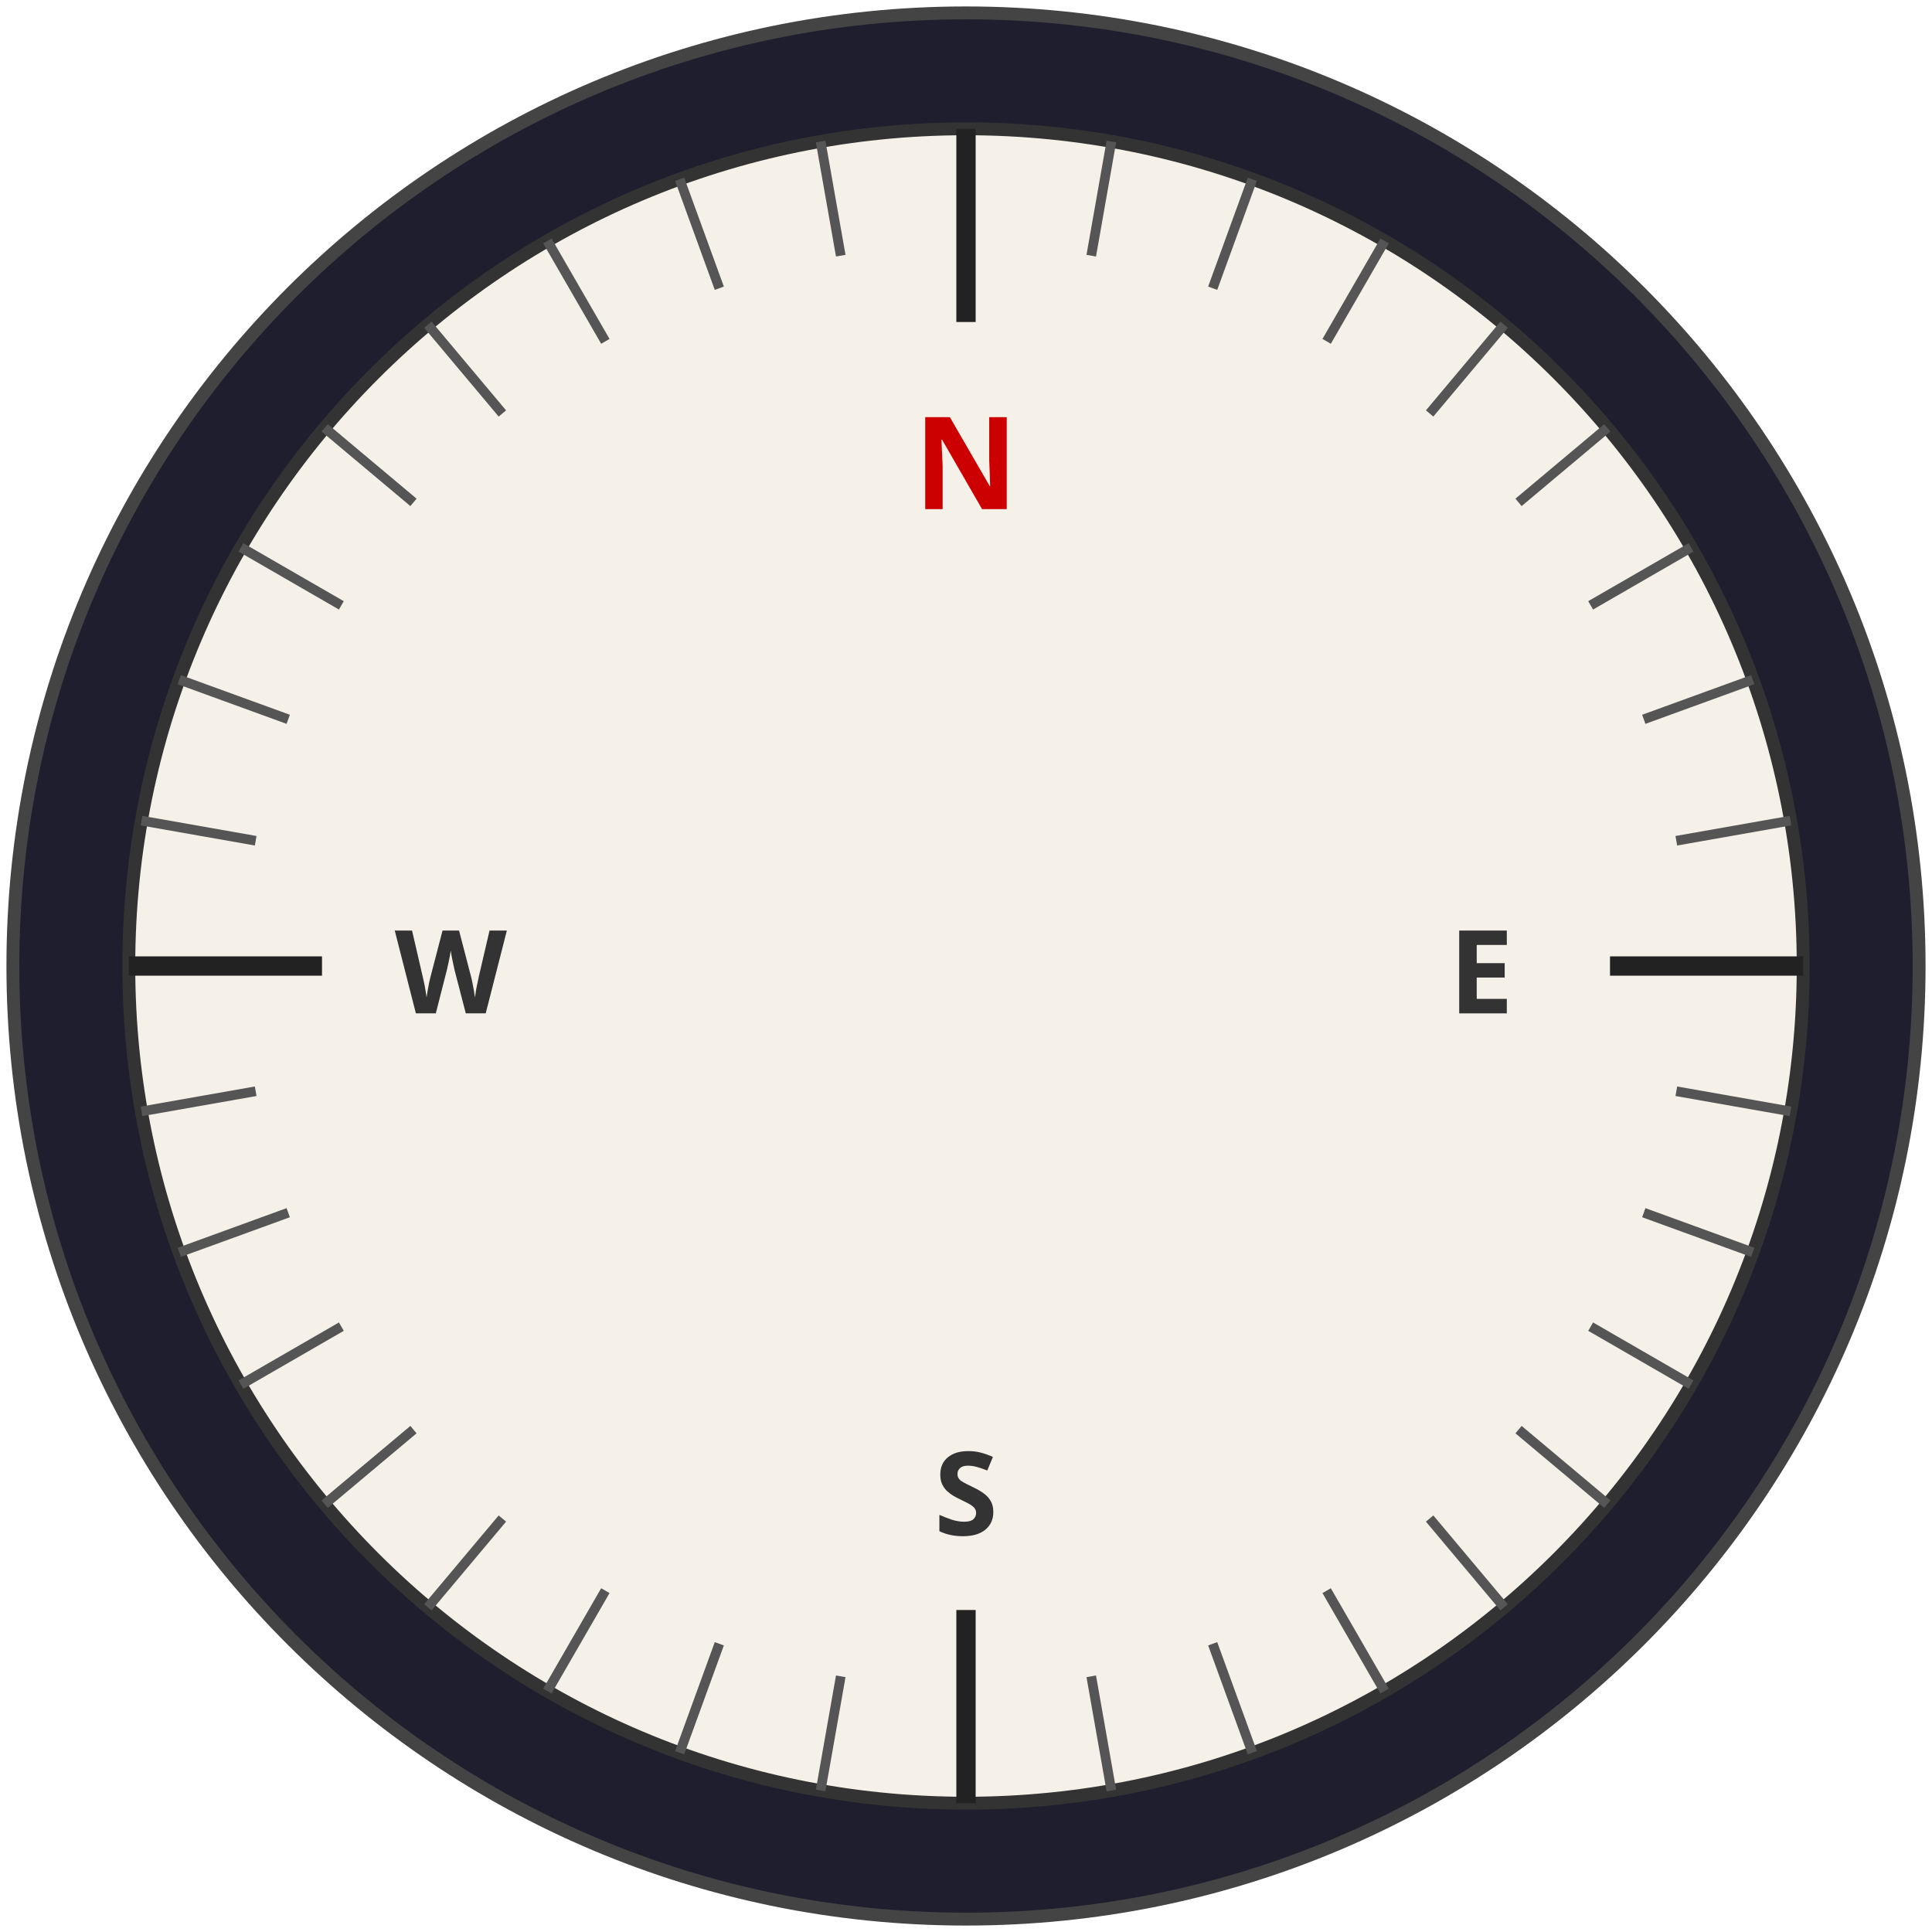
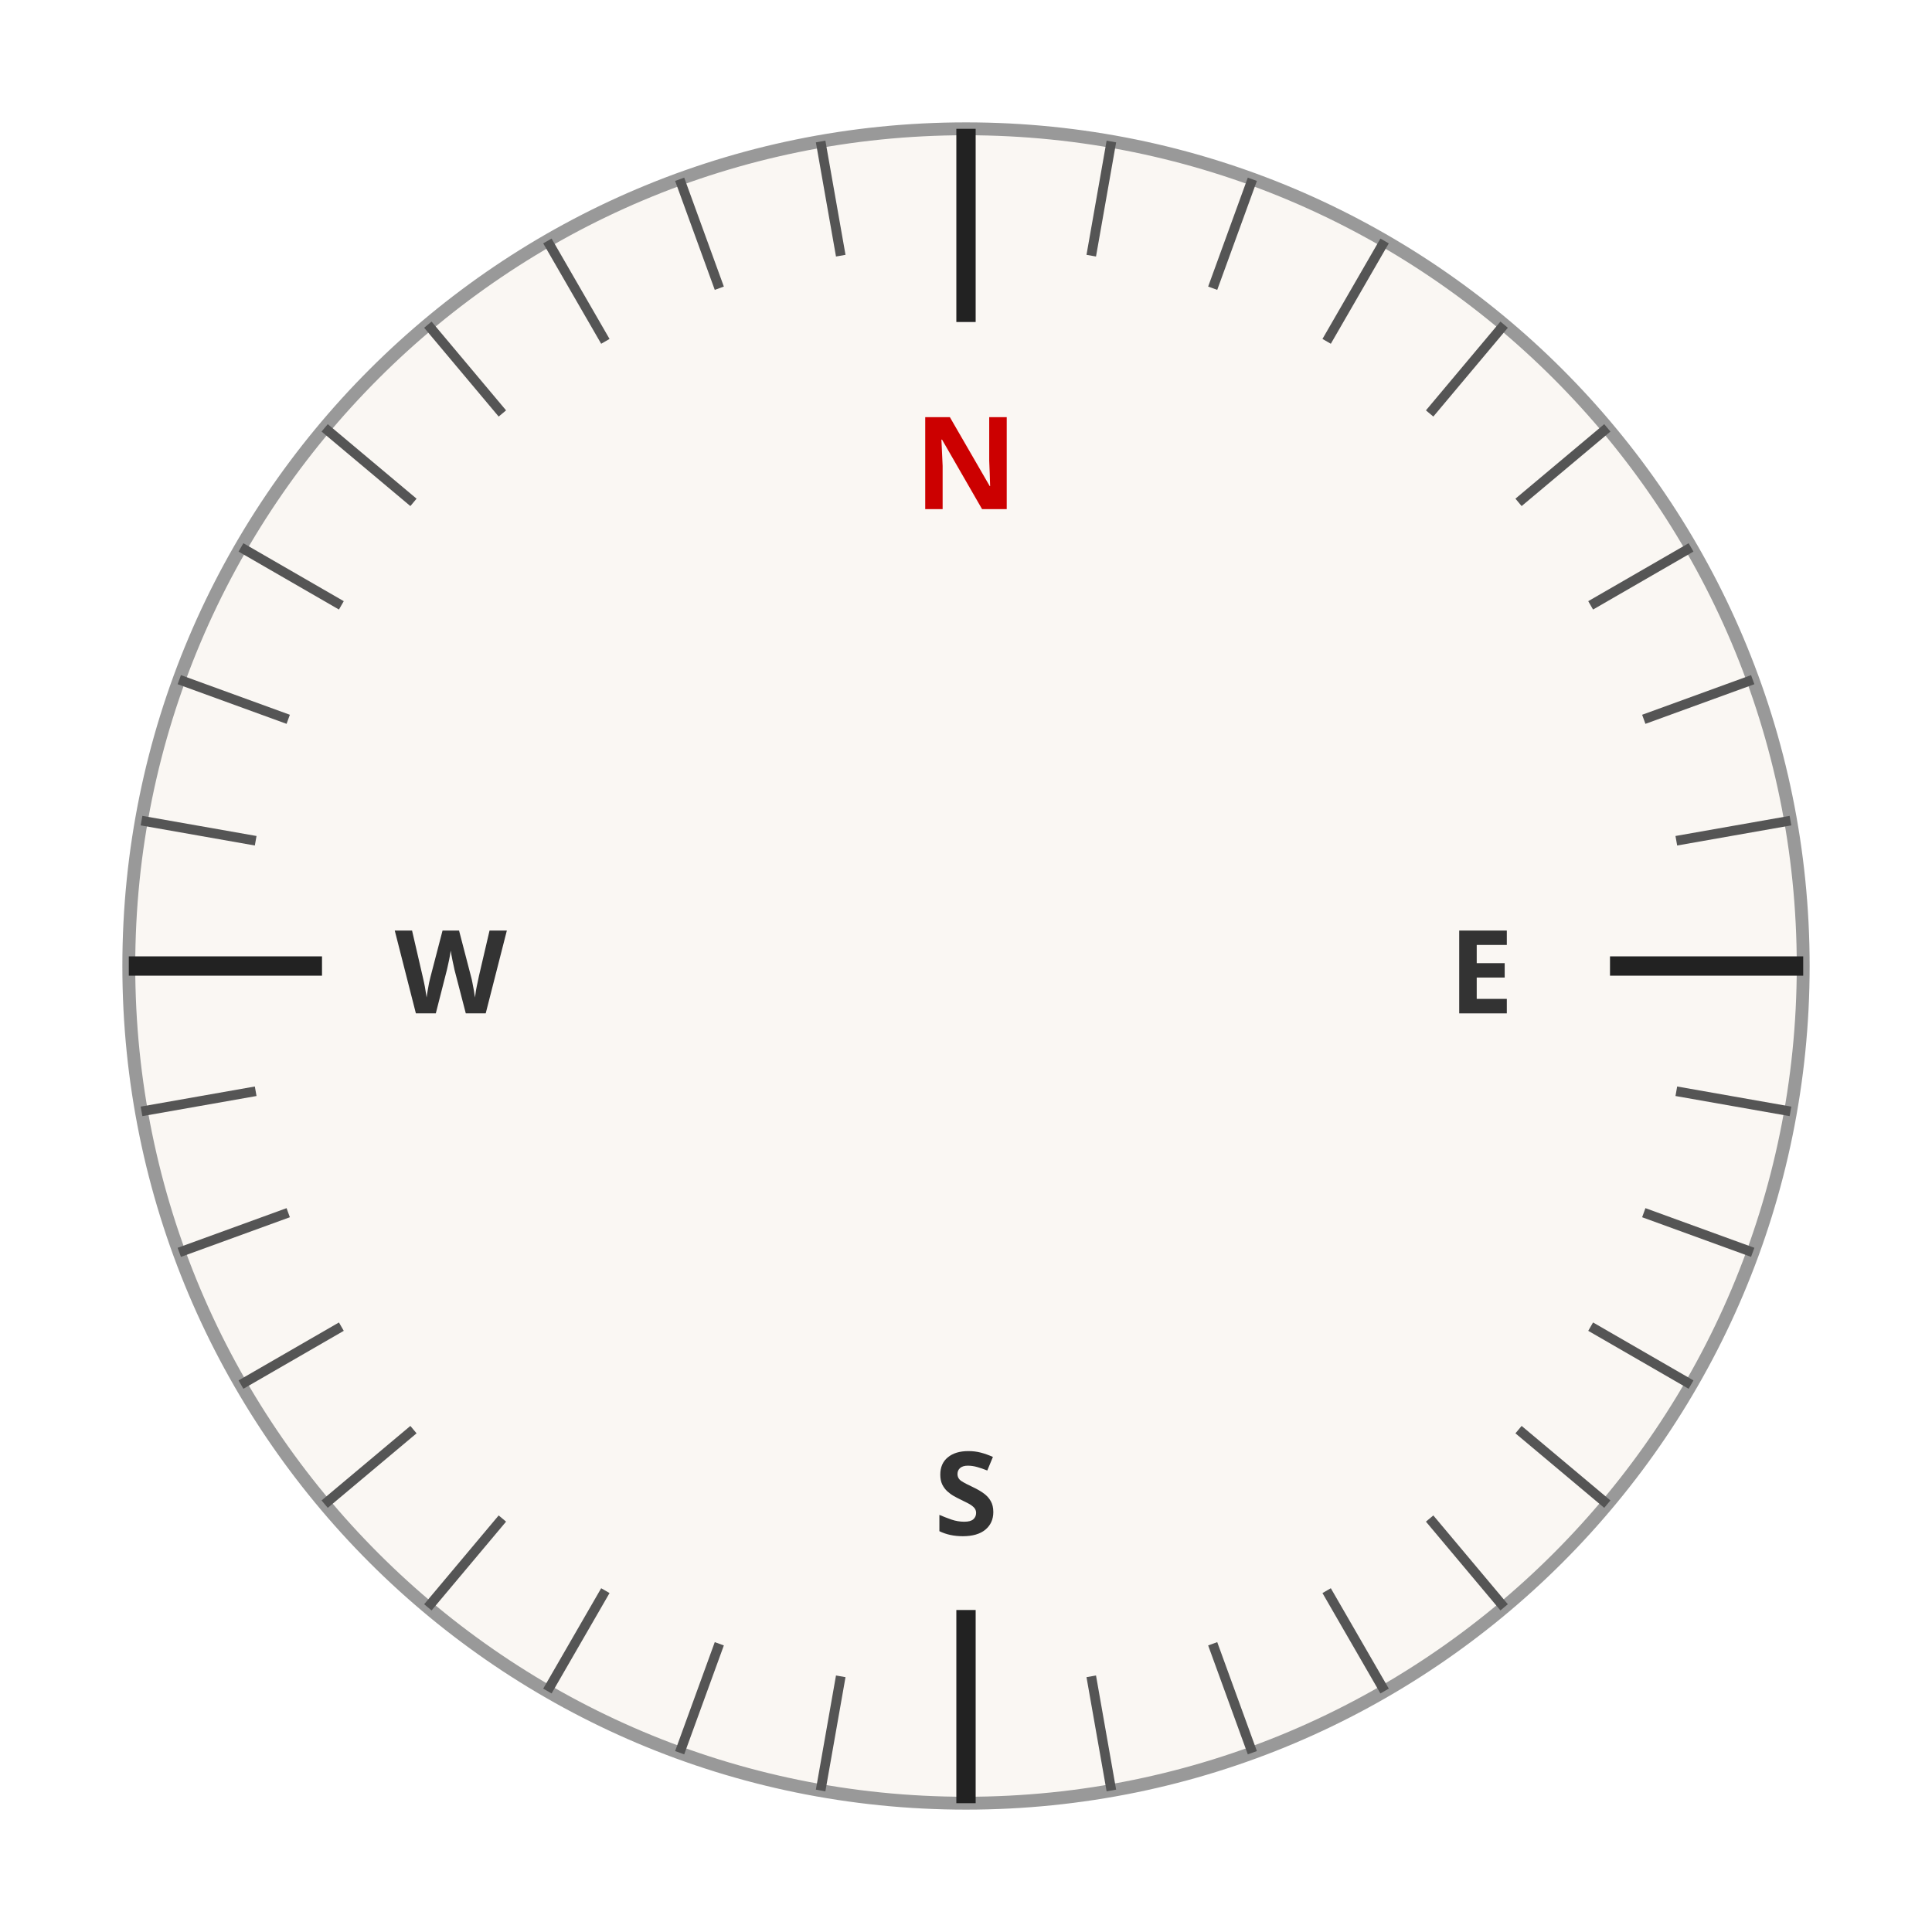
<svg xmlns="http://www.w3.org/2000/svg" width="100%" height="100%" viewBox="0 0 300 300">
-   <circle cx="150" cy="150" r="148" fill="#1e1e2e" stroke="#444" stroke-width="2" />
-   <circle cx="150" cy="150" r="130" fill="#f5f0e8" stroke="#333" stroke-width="2" />
+   <circle cx="150" cy="150" r="130" fill="#f5f0e8" stroke="#333" stroke-width="2" opacity="0.5" />
  <line x1="150" y1="20" x2="150" y2="50" stroke="#222" stroke-width="3" transform="rotate(0   150 150)" />
  <line x1="150" y1="20" x2="150" y2="50" stroke="#222" stroke-width="3" transform="rotate(90  150 150)" />
  <line x1="150" y1="20" x2="150" y2="50" stroke="#222" stroke-width="3" transform="rotate(180 150 150)" />
  <line x1="150" y1="20" x2="150" y2="50" stroke="#222" stroke-width="3" transform="rotate(270 150 150)" />
  <line x1="150" y1="20" x2="150" y2="38" stroke="#555" stroke-width="1.5" transform="rotate(10  150 150)" />
  <line x1="150" y1="20" x2="150" y2="38" stroke="#555" stroke-width="1.5" transform="rotate(20  150 150)" />
  <line x1="150" y1="20" x2="150" y2="38" stroke="#555" stroke-width="1.5" transform="rotate(30  150 150)" />
  <line x1="150" y1="20" x2="150" y2="38" stroke="#555" stroke-width="1.5" transform="rotate(40  150 150)" />
  <line x1="150" y1="20" x2="150" y2="38" stroke="#555" stroke-width="1.5" transform="rotate(50  150 150)" />
  <line x1="150" y1="20" x2="150" y2="38" stroke="#555" stroke-width="1.5" transform="rotate(60  150 150)" />
  <line x1="150" y1="20" x2="150" y2="38" stroke="#555" stroke-width="1.5" transform="rotate(70  150 150)" />
  <line x1="150" y1="20" x2="150" y2="38" stroke="#555" stroke-width="1.5" transform="rotate(80  150 150)" />
  <line x1="150" y1="20" x2="150" y2="38" stroke="#555" stroke-width="1.5" transform="rotate(100 150 150)" />
  <line x1="150" y1="20" x2="150" y2="38" stroke="#555" stroke-width="1.5" transform="rotate(110 150 150)" />
  <line x1="150" y1="20" x2="150" y2="38" stroke="#555" stroke-width="1.5" transform="rotate(120 150 150)" />
  <line x1="150" y1="20" x2="150" y2="38" stroke="#555" stroke-width="1.5" transform="rotate(130 150 150)" />
  <line x1="150" y1="20" x2="150" y2="38" stroke="#555" stroke-width="1.5" transform="rotate(140 150 150)" />
  <line x1="150" y1="20" x2="150" y2="38" stroke="#555" stroke-width="1.5" transform="rotate(150 150 150)" />
  <line x1="150" y1="20" x2="150" y2="38" stroke="#555" stroke-width="1.5" transform="rotate(160 150 150)" />
  <line x1="150" y1="20" x2="150" y2="38" stroke="#555" stroke-width="1.5" transform="rotate(170 150 150)" />
  <line x1="150" y1="20" x2="150" y2="38" stroke="#555" stroke-width="1.5" transform="rotate(190 150 150)" />
  <line x1="150" y1="20" x2="150" y2="38" stroke="#555" stroke-width="1.5" transform="rotate(200 150 150)" />
  <line x1="150" y1="20" x2="150" y2="38" stroke="#555" stroke-width="1.5" transform="rotate(210 150 150)" />
  <line x1="150" y1="20" x2="150" y2="38" stroke="#555" stroke-width="1.5" transform="rotate(220 150 150)" />
  <line x1="150" y1="20" x2="150" y2="38" stroke="#555" stroke-width="1.5" transform="rotate(230 150 150)" />
  <line x1="150" y1="20" x2="150" y2="38" stroke="#555" stroke-width="1.5" transform="rotate(240 150 150)" />
  <line x1="150" y1="20" x2="150" y2="38" stroke="#555" stroke-width="1.5" transform="rotate(250 150 150)" />
  <line x1="150" y1="20" x2="150" y2="38" stroke="#555" stroke-width="1.5" transform="rotate(260 150 150)" />
  <line x1="150" y1="20" x2="150" y2="38" stroke="#555" stroke-width="1.5" transform="rotate(280 150 150)" />
  <line x1="150" y1="20" x2="150" y2="38" stroke="#555" stroke-width="1.5" transform="rotate(290 150 150)" />
  <line x1="150" y1="20" x2="150" y2="38" stroke="#555" stroke-width="1.5" transform="rotate(300 150 150)" />
  <line x1="150" y1="20" x2="150" y2="38" stroke="#555" stroke-width="1.5" transform="rotate(310 150 150)" />
  <line x1="150" y1="20" x2="150" y2="38" stroke="#555" stroke-width="1.5" transform="rotate(320 150 150)" />
  <line x1="150" y1="20" x2="150" y2="38" stroke="#555" stroke-width="1.5" transform="rotate(330 150 150)" />
  <line x1="150" y1="20" x2="150" y2="38" stroke="#555" stroke-width="1.5" transform="rotate(340 150 150)" />
  <line x1="150" y1="20" x2="150" y2="38" stroke="#555" stroke-width="1.5" transform="rotate(350 150 150)" />
  <text x="150" y="72" text-anchor="middle" dominant-baseline="middle" font-family="sans-serif" font-size="20" font-weight="bold" fill="#cc0000">N</text>
  <text x="150" y="232" text-anchor="middle" dominant-baseline="middle" font-family="sans-serif" font-size="18" font-weight="bold" fill="#333">S</text>
  <text x="230" y="151" text-anchor="middle" dominant-baseline="middle" font-family="sans-serif" font-size="18" font-weight="bold" fill="#333">E</text>
  <text x="70" y="151" text-anchor="middle" dominant-baseline="middle" font-family="sans-serif" font-size="18" font-weight="bold" fill="#333">W</text>
</svg>
